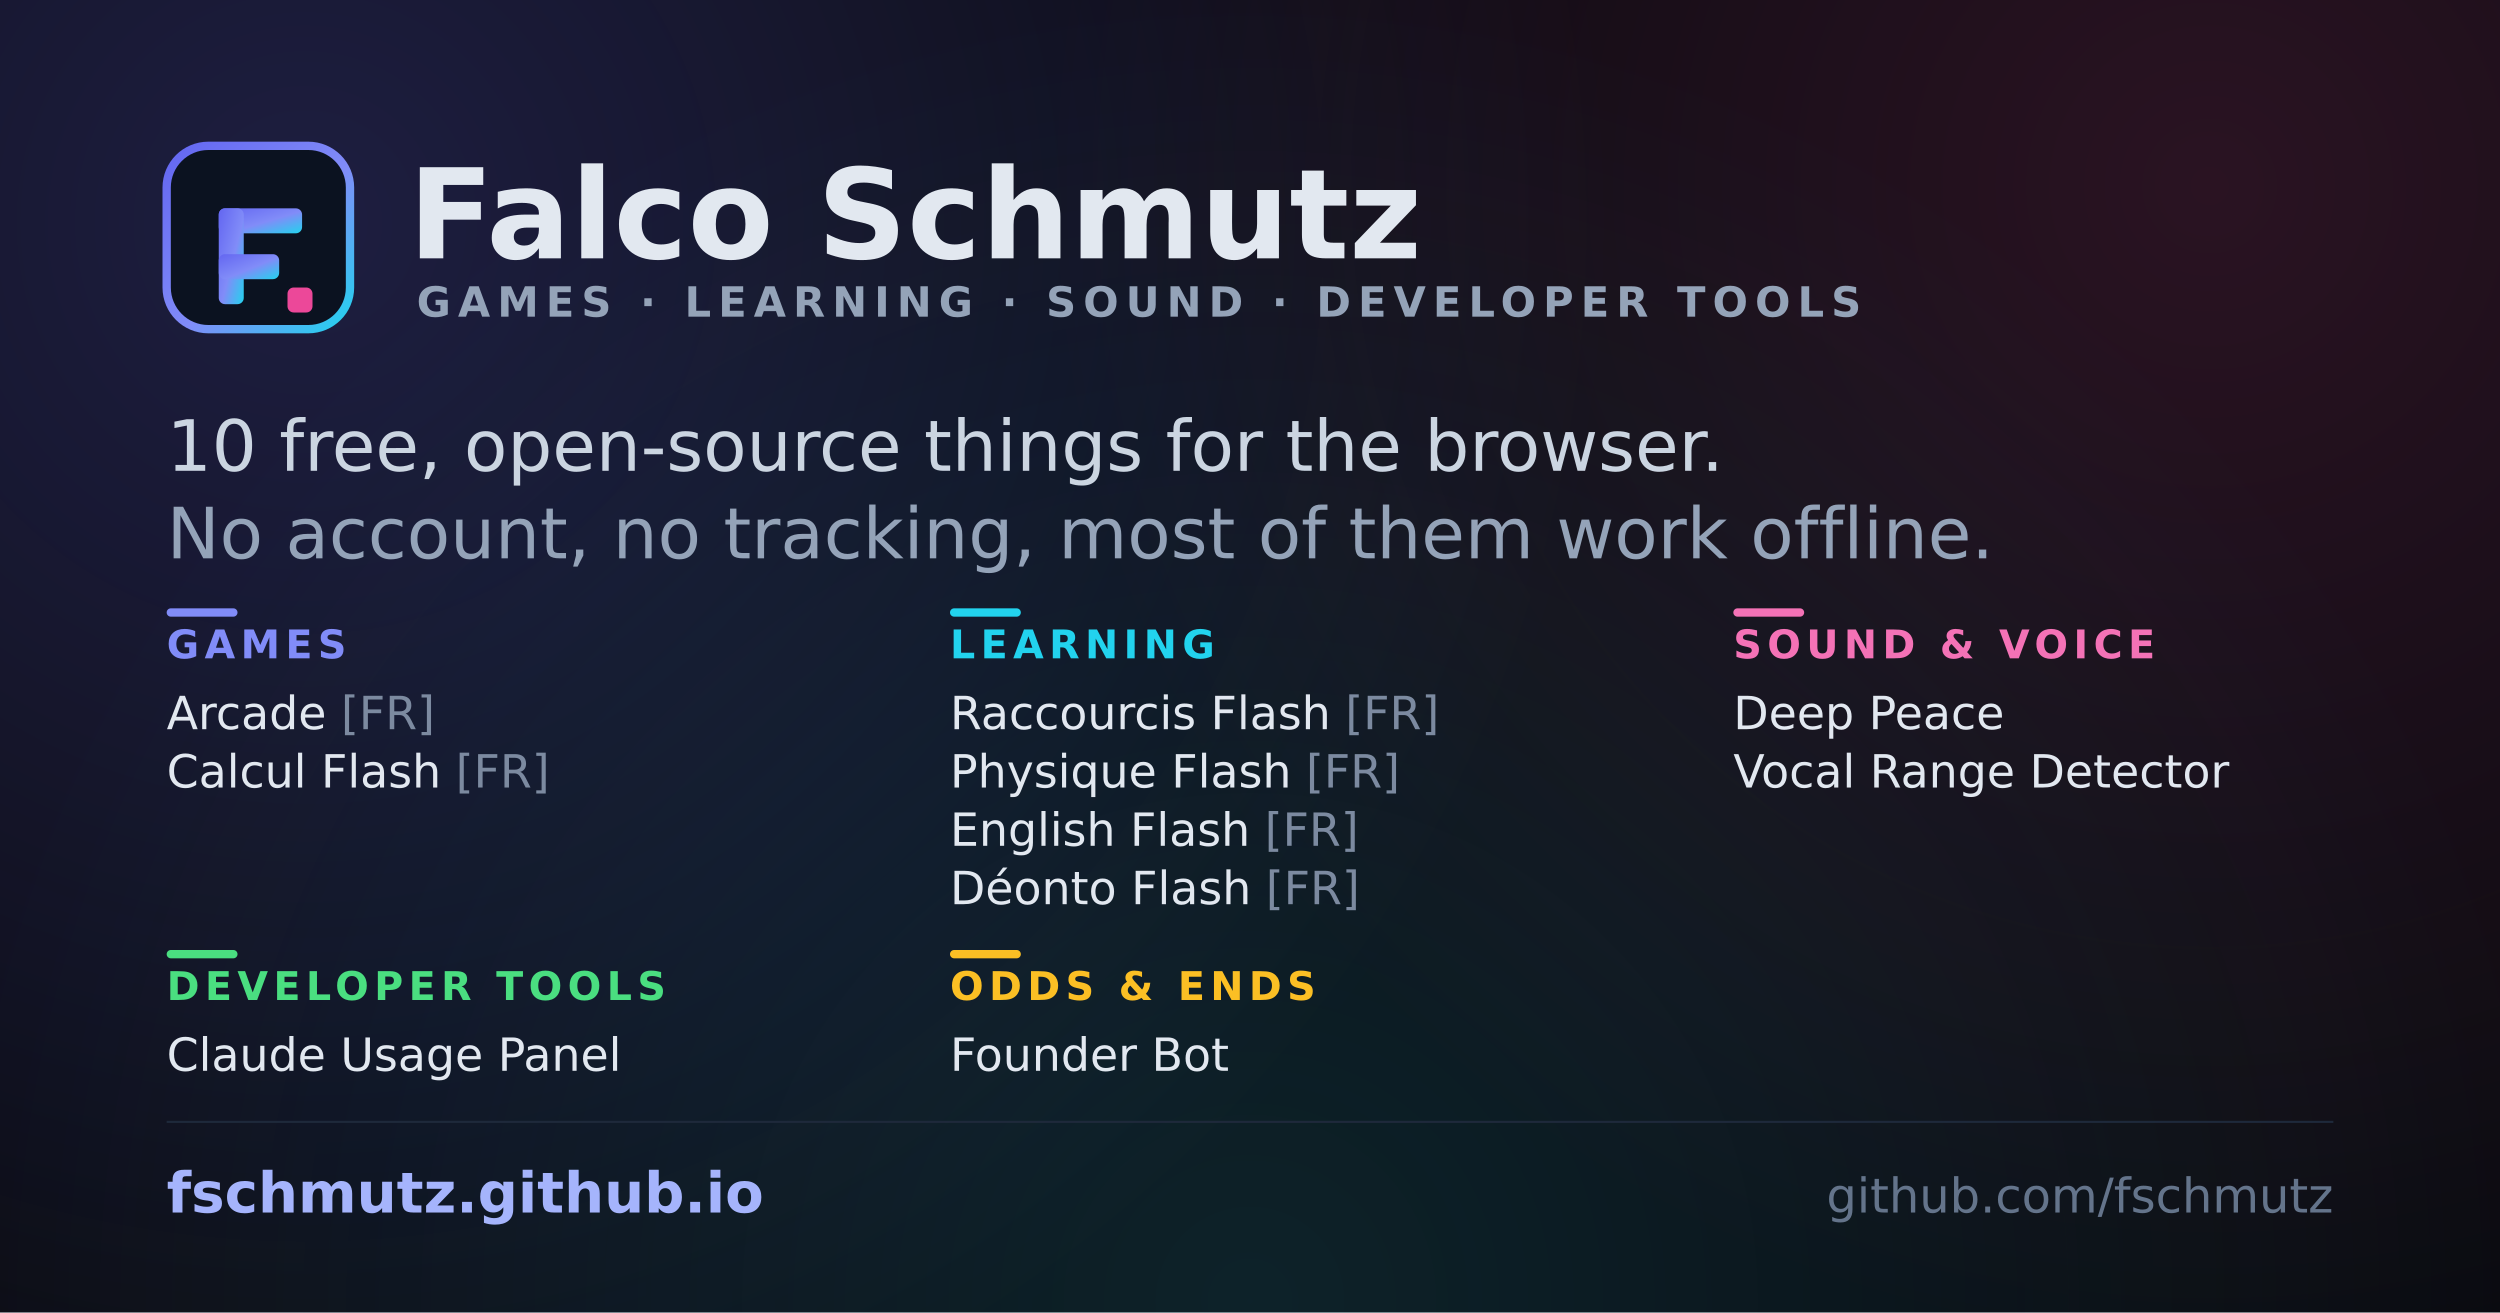
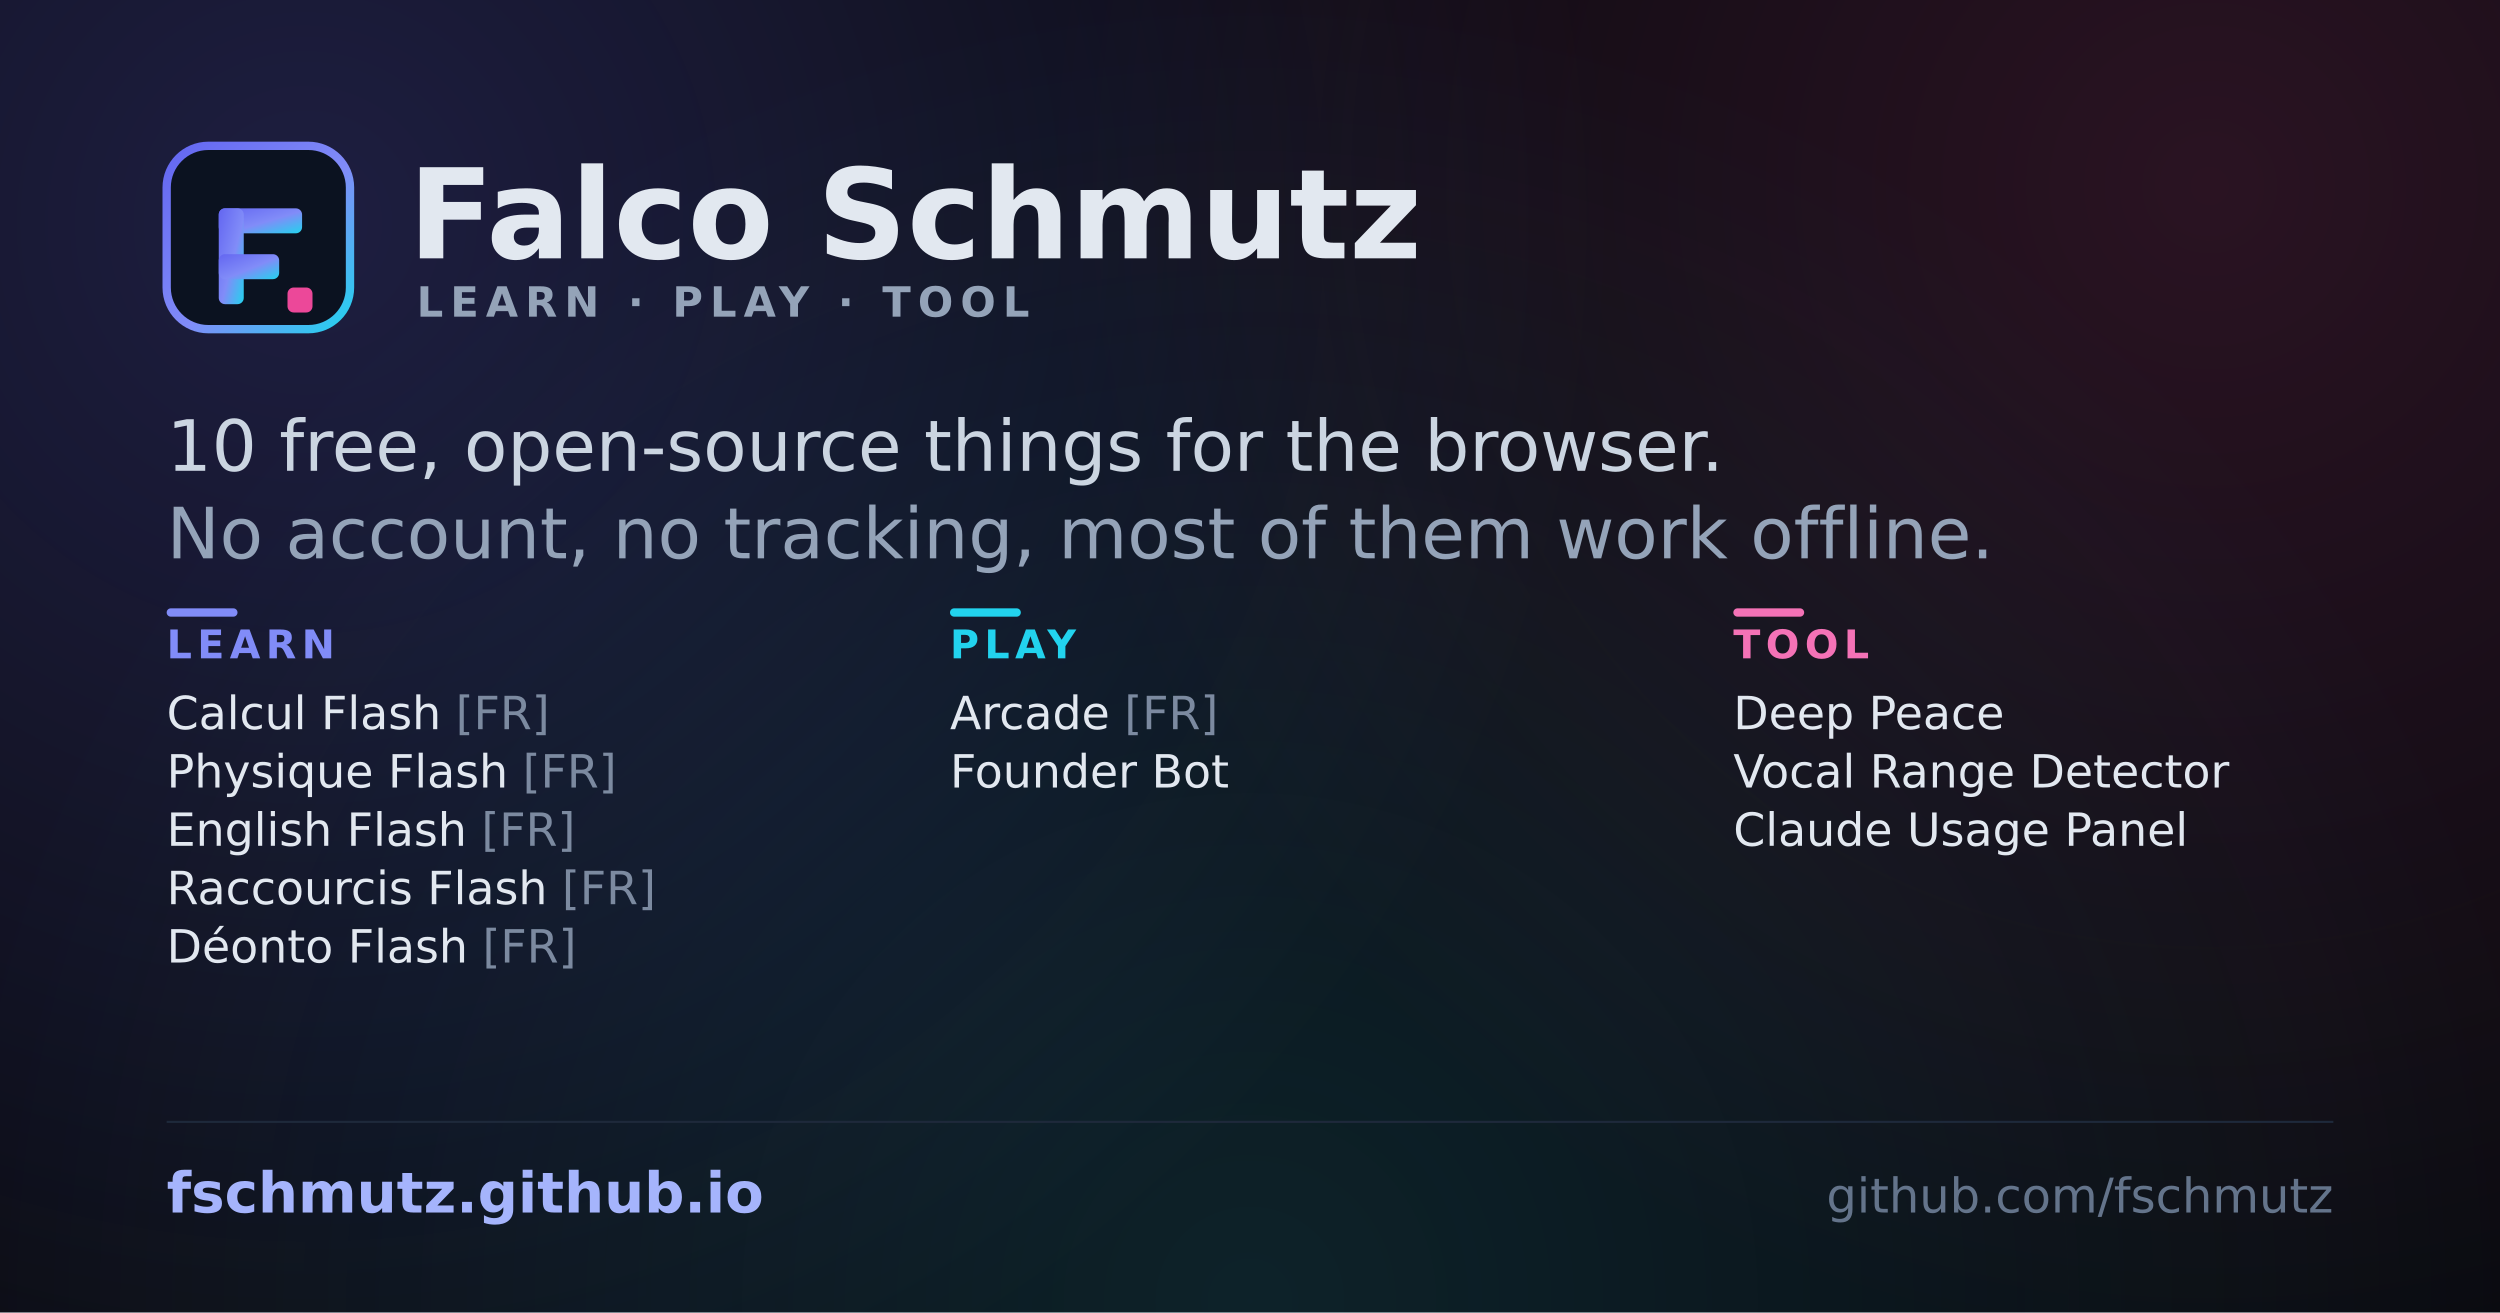
<svg xmlns="http://www.w3.org/2000/svg" width="1200" height="630" viewBox="0 0 1200 630" font-family="DejaVu Sans, Verdana, Helvetica, Arial, sans-serif">
  <defs>
    <linearGradient id="mark" x1="0" y1="0" x2="1" y2="1">
      <stop offset="0" stop-color="#6366f1" />
      <stop offset="0.55" stop-color="#818cf8" />
      <stop offset="1" stop-color="#22d3ee" />
    </linearGradient>
    <radialGradient id="glow-indigo">
      <stop offset="0" stop-color="#6366f1" stop-opacity="0.22" />
      <stop offset="1" stop-color="#6366f1" stop-opacity="0" />
    </radialGradient>
    <radialGradient id="glow-pink">
      <stop offset="0" stop-color="#ec4899" stop-opacity="0.14" />
      <stop offset="1" stop-color="#ec4899" stop-opacity="0" />
    </radialGradient>
    <radialGradient id="glow-cyan">
      <stop offset="0" stop-color="#22d3ee" stop-opacity="0.12" />
      <stop offset="1" stop-color="#22d3ee" stop-opacity="0" />
    </radialGradient>
  </defs>
  <rect width="1200" height="630" fill="#0a0a0f" />
  <circle cx="150" cy="110" r="620" fill="url(#glow-indigo)" />
  <circle cx="1060" cy="90" r="560" fill="url(#glow-pink)" />
  <circle cx="600" cy="620" r="620" fill="url(#glow-cyan)" />
  <rect x="80" y="70" width="88" height="88" rx="20" fill="#0b1220" stroke="url(#mark)" stroke-width="4" />
  <g fill="url(#mark)">
    <rect x="105" y="100" width="40" height="12" rx="3" />
    <rect x="105" y="100" width="12" height="46" rx="3" />
    <rect x="105" y="122" width="29" height="12" rx="3" />
  </g>
  <rect x="138" y="138" width="12" height="12" rx="3" fill="#ec4899" />
  <text x="196" y="124" font-size="60" font-weight="700" fill="#e2e8f0">Falco Schmutz</text>
-   <text x="200" y="152" font-size="20" font-weight="700" letter-spacing="3.4" fill="#94a3b8">GAMES · LEARNING · SOUND · DEVELOPER TOOLS</text>
+   <text x="200" y="152" font-size="20" font-weight="700" letter-spacing="3.4" fill="#94a3b8">LEARN · PLAY · TOOL</text>
  <text x="80" y="226" font-size="34" fill="#cbd5e1">10 free, open-source things for the browser.</text>
  <text x="80" y="268" font-size="34" fill="#94a3b8">No account, no tracking, most of them work offline.</text>
  <rect x="80" y="292" width="34" height="4" rx="2" fill="#818cf8" />
-   <text x="80" y="316" font-size="19" font-weight="700" letter-spacing="2.6" fill="#818cf8">GAMES</text>
-   <text x="80" y="350" font-size="22" fill="#e2e8f0">Arcade <tspan fill="#7c8aa0">[FR]</tspan>
+   <text x="80" y="316" font-size="19" font-weight="700" letter-spacing="2.6" fill="#818cf8">LEARN</text>
+   <text x="80" y="350" font-size="22" fill="#e2e8f0">Calcul Flash <tspan fill="#7c8aa0">[FR]</tspan>
  </text>
-   <text x="80" y="378" font-size="22" fill="#e2e8f0">Calcul Flash <tspan fill="#7c8aa0">[FR]</tspan>
+   <text x="80" y="378" font-size="22" fill="#e2e8f0">Physique Flash <tspan fill="#7c8aa0">[FR]</tspan>
+   </text>
+   <text x="80" y="406" font-size="22" fill="#e2e8f0">English Flash <tspan fill="#7c8aa0">[FR]</tspan>
+   </text>
+   <text x="80" y="434" font-size="22" fill="#e2e8f0">Raccourcis Flash <tspan fill="#7c8aa0">[FR]</tspan>
+   </text>
+   <text x="80" y="462" font-size="22" fill="#e2e8f0">Déonto Flash <tspan fill="#7c8aa0">[FR]</tspan>
  </text>
  <rect x="456" y="292" width="34" height="4" rx="2" fill="#22d3ee" />
-   <text x="456" y="316" font-size="19" font-weight="700" letter-spacing="2.6" fill="#22d3ee">LEARNING</text>
-   <text x="456" y="350" font-size="22" fill="#e2e8f0">Raccourcis Flash <tspan fill="#7c8aa0">[FR]</tspan>
+   <text x="456" y="316" font-size="19" font-weight="700" letter-spacing="2.6" fill="#22d3ee">PLAY</text>
+   <text x="456" y="350" font-size="22" fill="#e2e8f0">Arcade <tspan fill="#7c8aa0">[FR]</tspan>
  </text>
-   <text x="456" y="378" font-size="22" fill="#e2e8f0">Physique Flash <tspan fill="#7c8aa0">[FR]</tspan>
-   </text>
-   <text x="456" y="406" font-size="22" fill="#e2e8f0">English Flash <tspan fill="#7c8aa0">[FR]</tspan>
-   </text>
-   <text x="456" y="434" font-size="22" fill="#e2e8f0">Déonto Flash <tspan fill="#7c8aa0">[FR]</tspan>
-   </text>
+   <text x="456" y="378" font-size="22" fill="#e2e8f0">Founder Bot</text>
  <rect x="832" y="292" width="34" height="4" rx="2" fill="#f472b6" />
-   <text x="832" y="316" font-size="19" font-weight="700" letter-spacing="2.6" fill="#f472b6">SOUND &amp; VOICE</text>
+   <text x="832" y="316" font-size="19" font-weight="700" letter-spacing="2.6" fill="#f472b6">TOOL</text>
  <text x="832" y="350" font-size="22" fill="#e2e8f0">Deep Peace</text>
  <text x="832" y="378" font-size="22" fill="#e2e8f0">Vocal Range Detector</text>
-   <rect x="80" y="456" width="34" height="4" rx="2" fill="#4ade80" />
-   <text x="80" y="480" font-size="19" font-weight="700" letter-spacing="2.6" fill="#4ade80">DEVELOPER TOOLS</text>
-   <text x="80" y="514" font-size="22" fill="#e2e8f0">Claude Usage Panel</text>
-   <rect x="456" y="456" width="34" height="4" rx="2" fill="#fbbf24" />
-   <text x="456" y="480" font-size="19" font-weight="700" letter-spacing="2.6" fill="#fbbf24">ODDS &amp; ENDS</text>
-   <text x="456" y="514" font-size="22" fill="#e2e8f0">Founder Bot</text>
+   <text x="832" y="406" font-size="22" fill="#e2e8f0">Claude Usage Panel</text>
  <rect x="80" y="538" width="1040" height="1" fill="#1e293b" />
  <text x="80" y="582" font-size="27" font-weight="700" fill="#a5b4fc">fschmutz.github.io</text>
  <text x="1120" y="582" font-size="23" text-anchor="end" fill="#64748b">github.com/fschmutz</text>
</svg>
